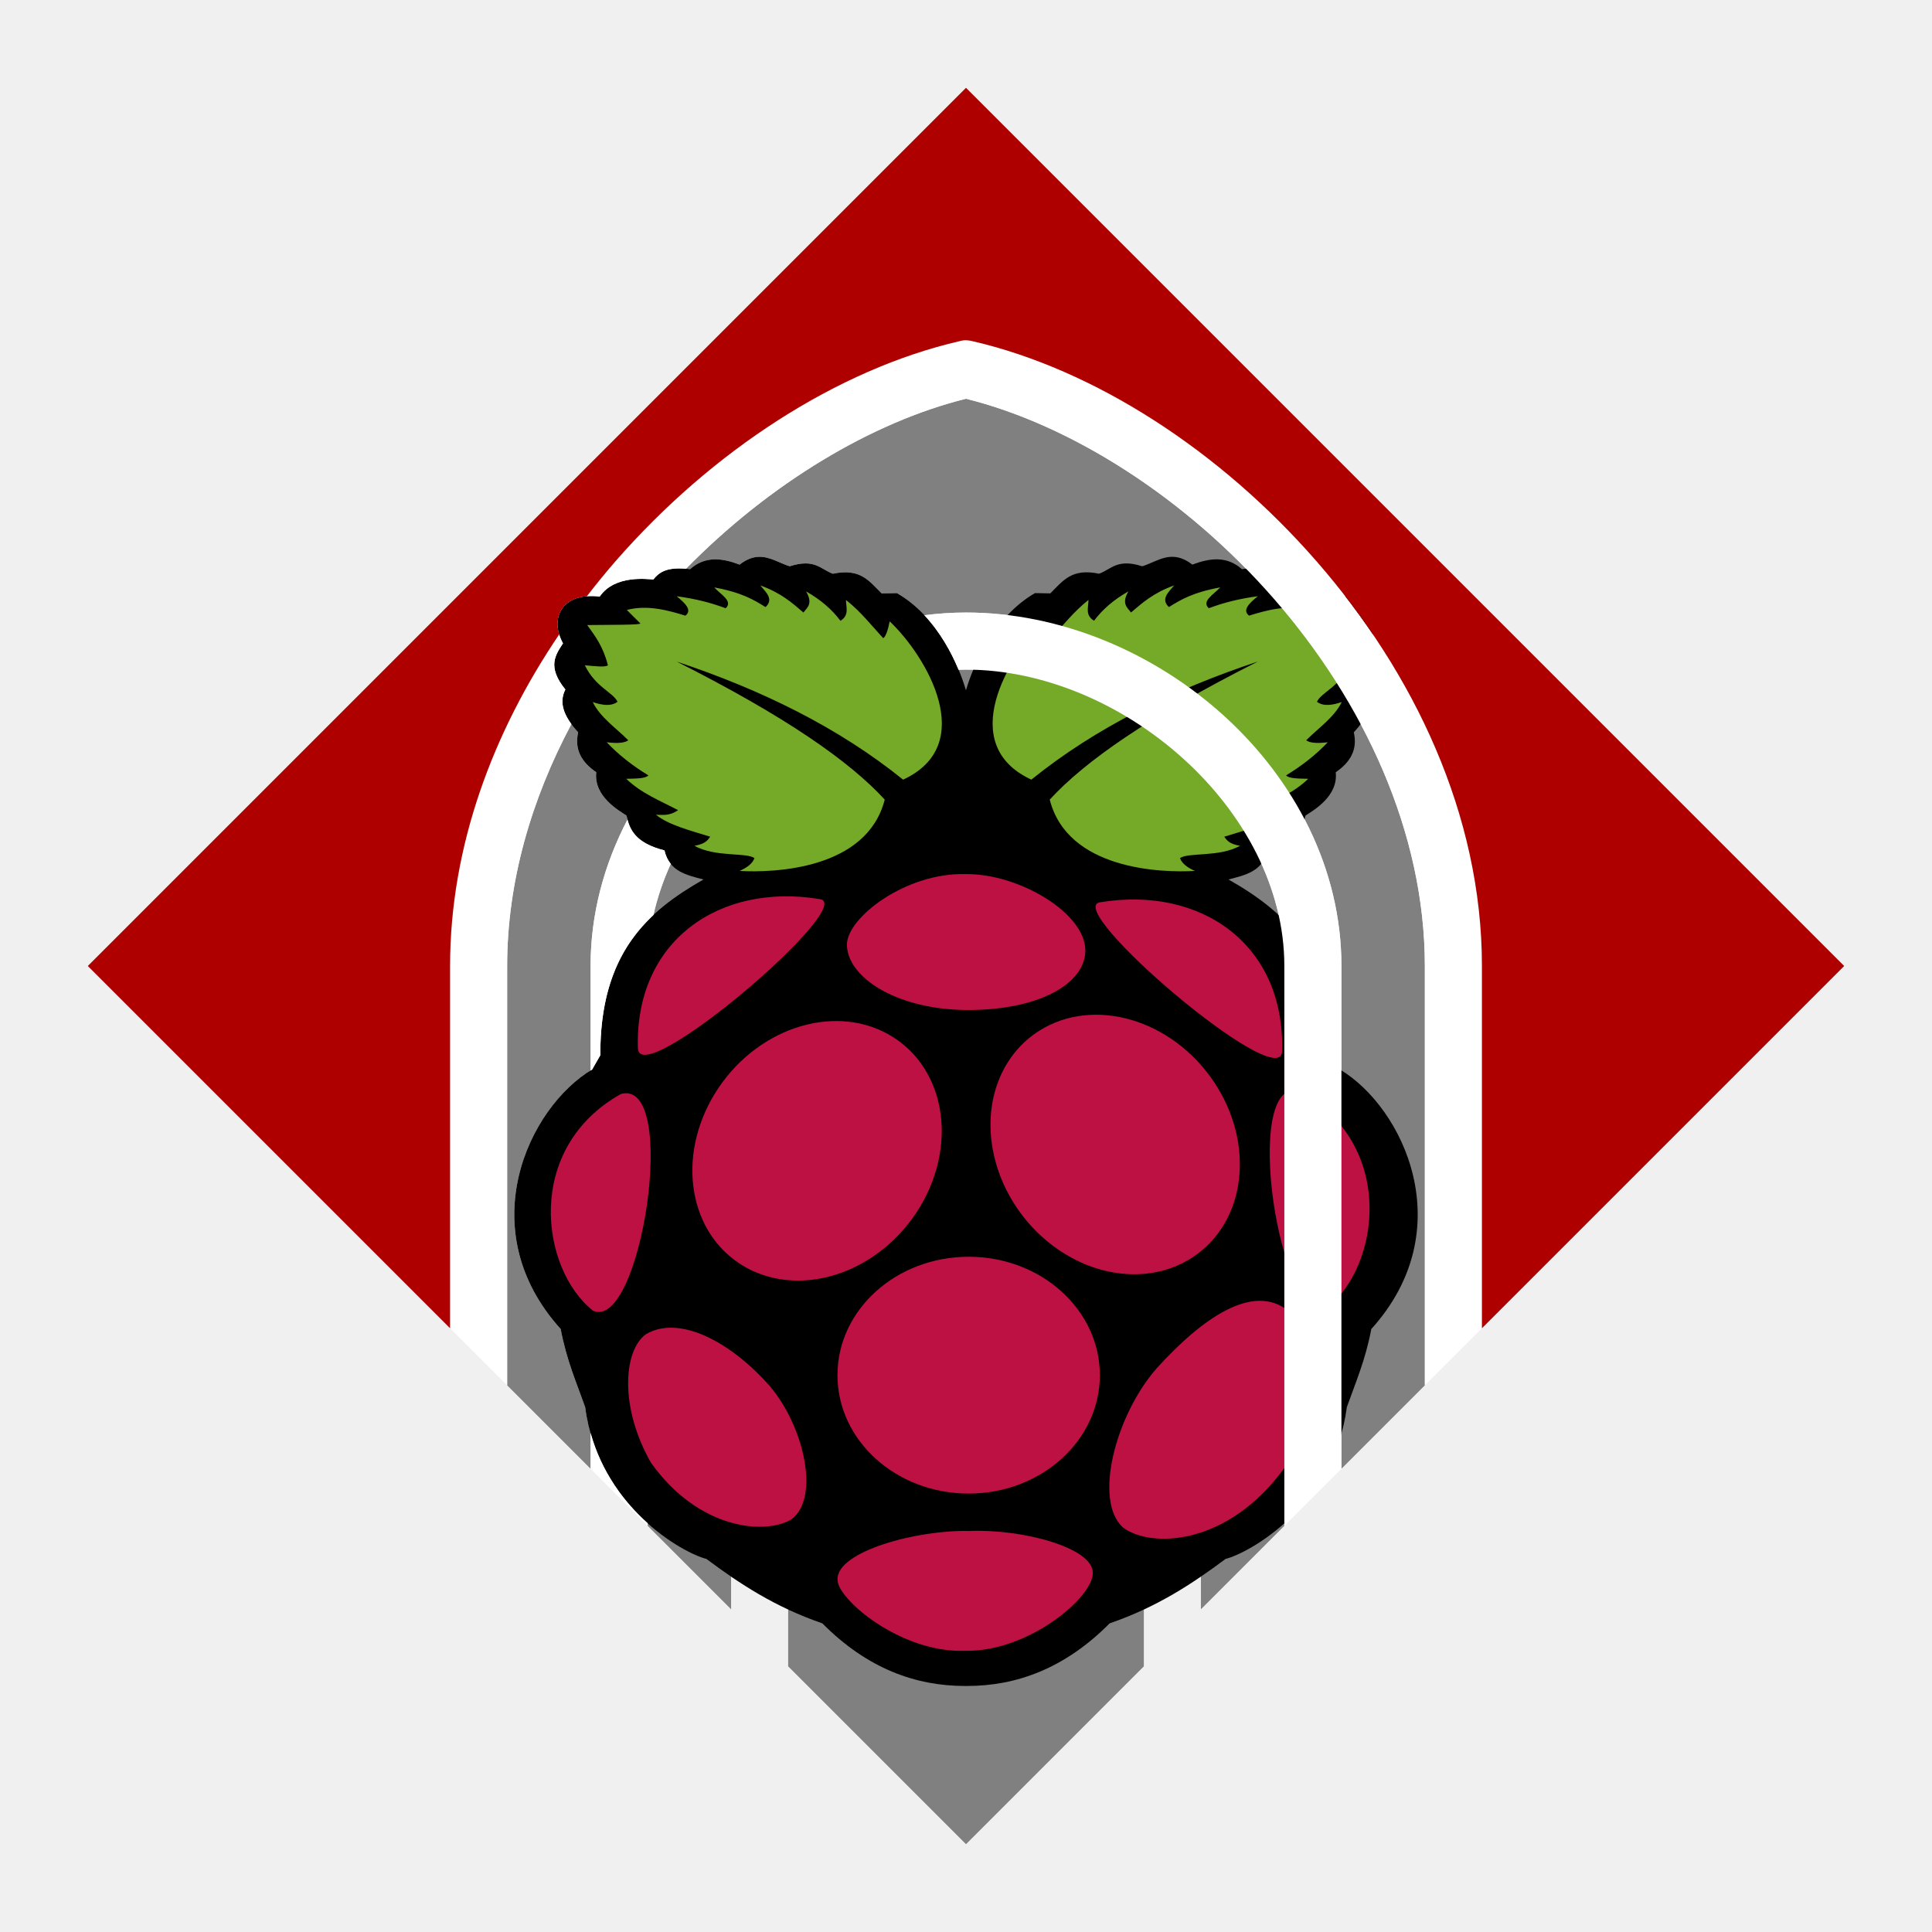
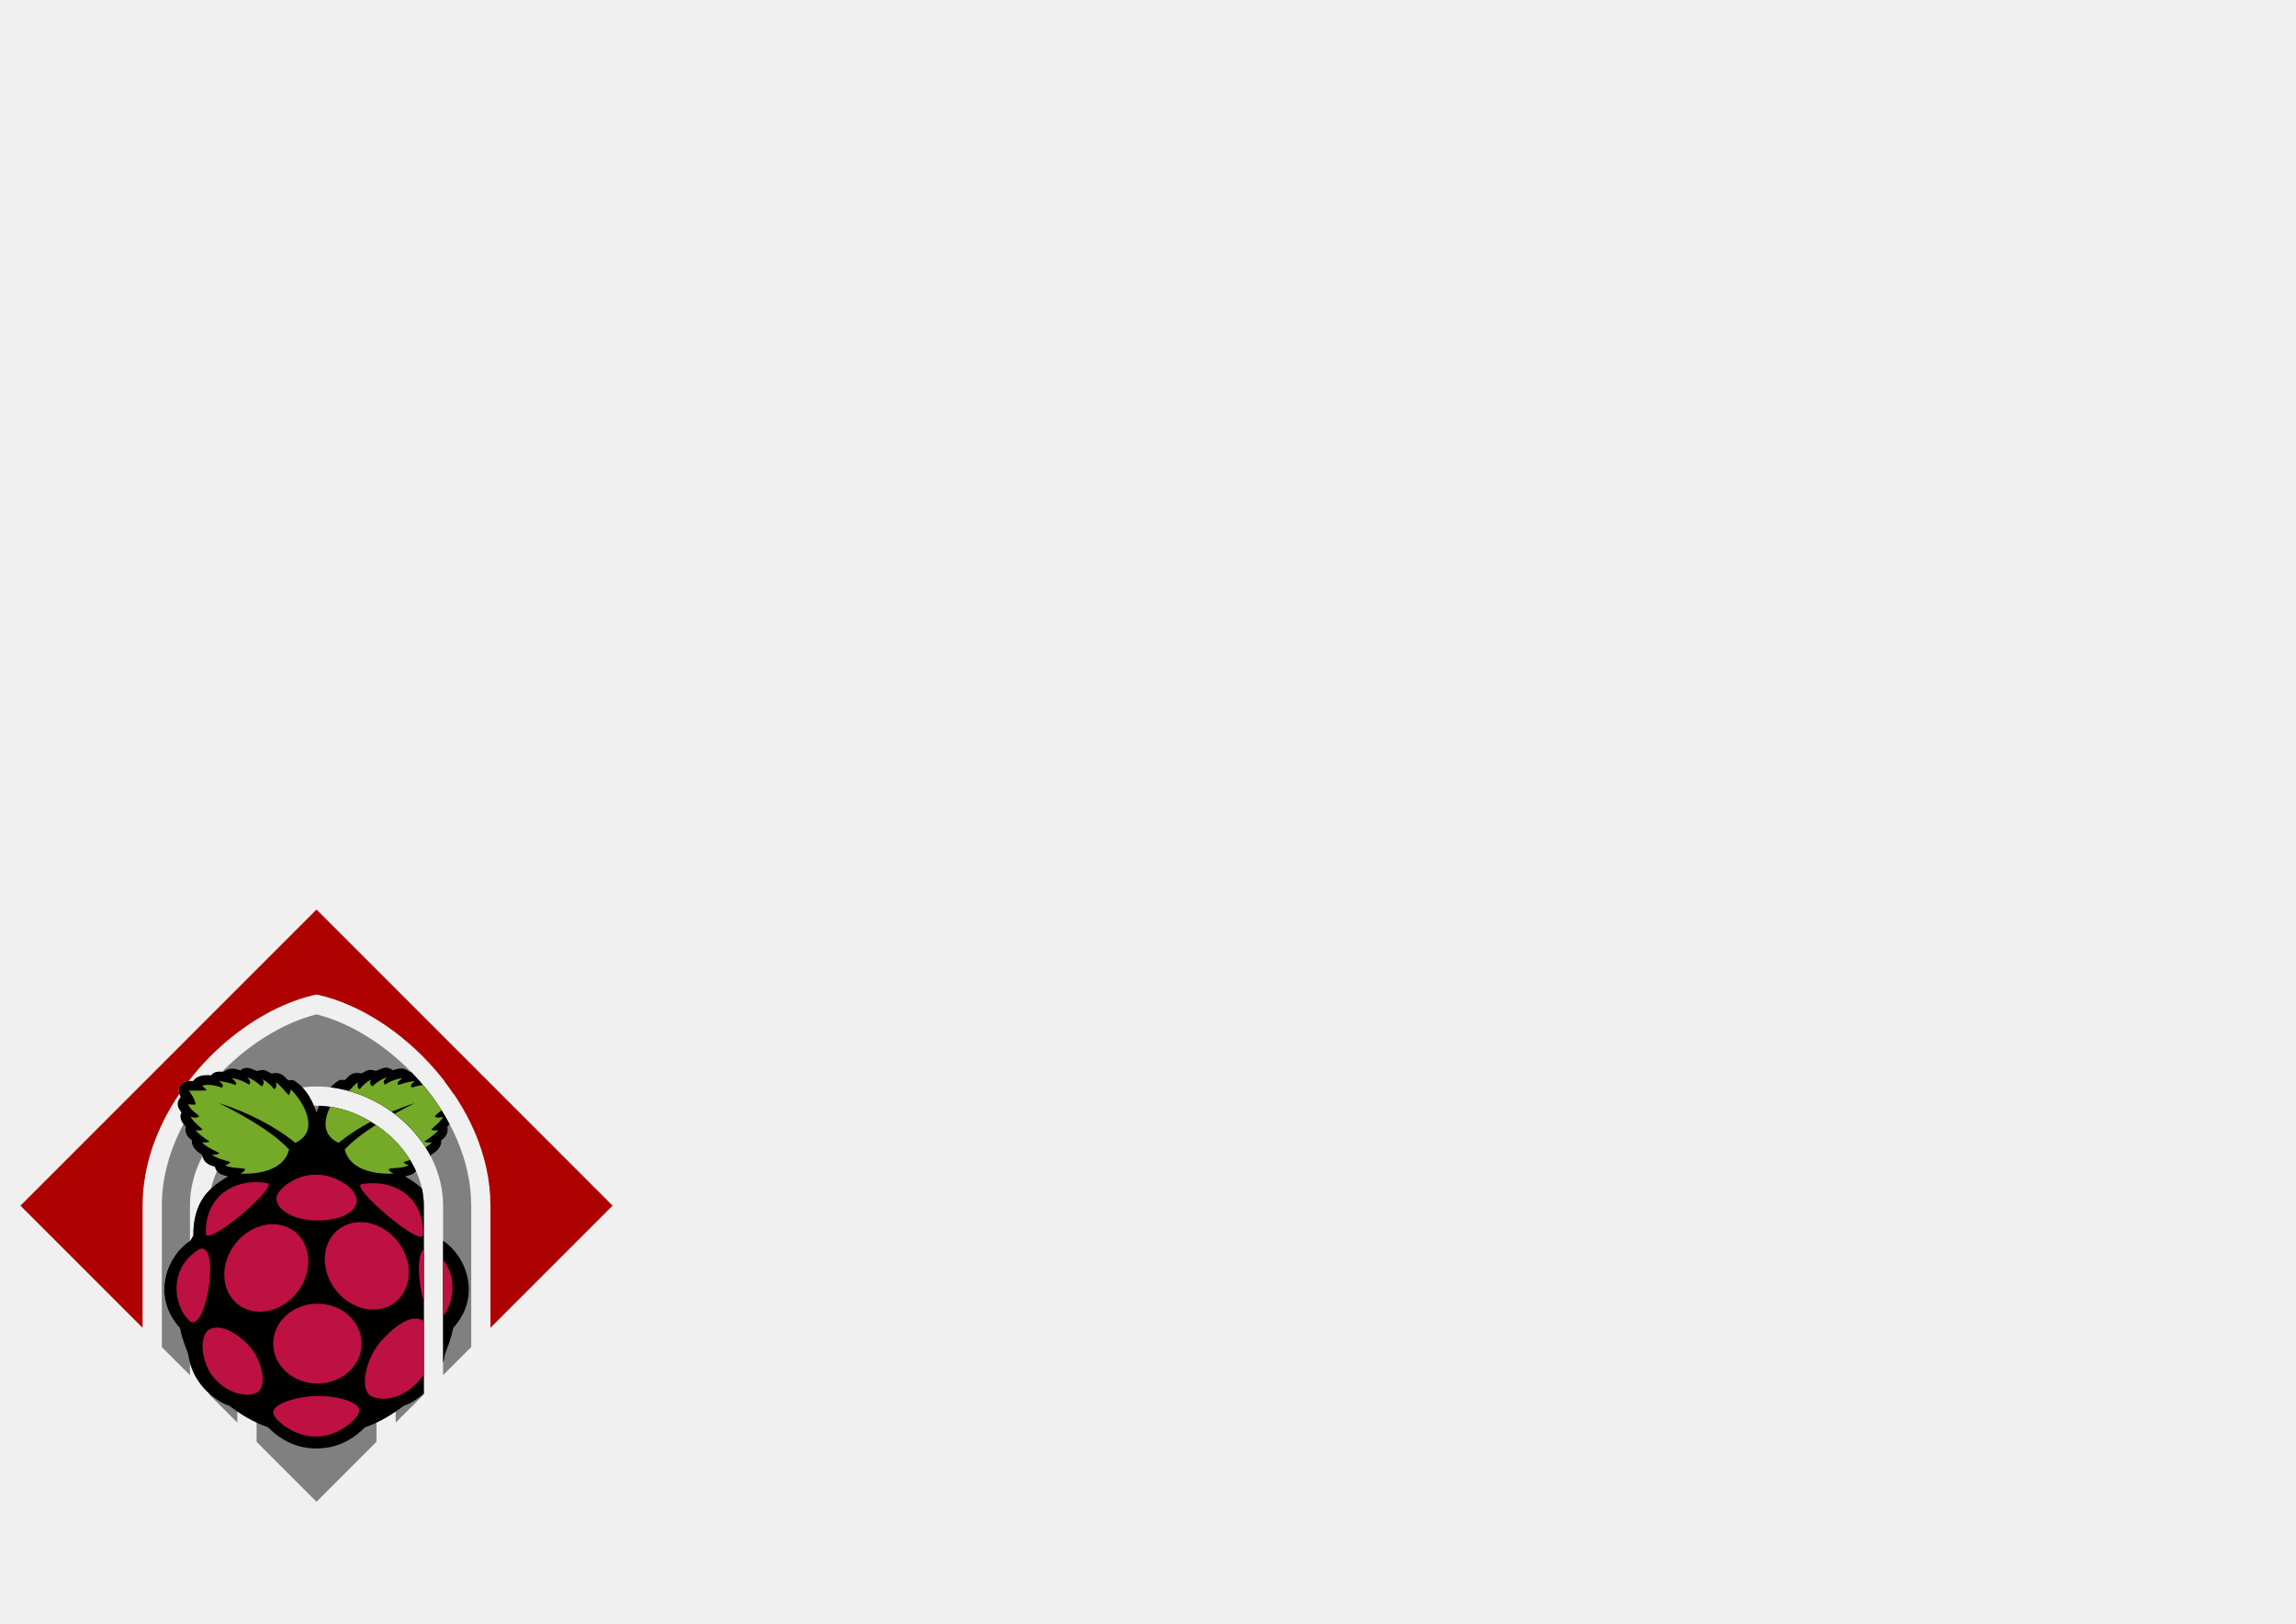
- <svg xmlns="http://www.w3.org/2000/svg" version="1.0" width="220" height="220" id="svg2">
+ <svg xmlns="http://www.w3.org/2000/svg" version="1.0" width="297mm" height="210mm" id="svg2">
  <defs id="defs5">
    <clipPath clipPathUnits="userSpaceOnUse" id="clipPath3661">
      <rect style="fill:#ffff00;stroke:none;stroke-width:0.879;stroke-miterlimit:4;stroke-dasharray:none" id="rect3663" width="325.008" height="882.422" x="-41.262" y="-89.833" />
    </clipPath>
  </defs>
-   <path style="opacity:1;fill:#808080;fill-opacity:1;fill-rule:evenodd;stroke:none;stroke-width:1px;stroke-linecap:butt;stroke-linejoin:miter;stroke-opacity:1" d="M 110 45.406 C 99.285 48.064 87.635 55.055 78.115 64.768 C 78.271 64.781 78.412 64.787 78.582 64.809 C 80.306 63.281 82.233 63.541 84.221 64.291 C 85.031 63.666 85.745 63.425 86.408 63.404 L 86.41 63.404 L 86.412 63.404 C 87.679 63.367 88.756 64.12 89.926 64.482 C 92.785 63.568 93.436 64.82 94.84 65.33 C 97.956 64.685 98.904 66.089 100.4 67.57 L 102.139 67.537 C 103.33 68.224 104.353 69.099 105.252 70.055 C 106.829 69.862 108.414 69.75 110 69.75 C 131.513 69.75 152.75 87.848 152.75 110 L 152.75 167.25 L 162.25 157.75 L 162.25 110 C 162.25 94.733 155.28 79.908 145.062 68.188 C 135.044 56.695 121.938 48.367 110 45.406 z M 65.064 82.447 C 60.497 91.02 57.75 100.422 57.75 110 L 57.75 157.75 L 67.25 167.25 L 67.25 163.154 C 66.991 162.225 66.768 161.264 66.633 160.236 C 65.635 157.422 64.514 154.879 63.846 151.338 C 53.697 140.121 60.05 126.355 67.25 121.904 L 67.25 110 C 67.25 104.058 68.795 98.416 71.453 93.33 C 71.413 93.178 71.373 93.027 71.342 92.873 C 70.48 92.301 67.592 90.699 67.895 87.939 C 66.278 86.831 65.377 85.407 65.836 83.391 C 65.536 83.066 65.288 82.754 65.064 82.447 z " id="path3565" />
-   <path style="opacity:1;fill:#808080;fill-opacity:1;fill-rule:evenodd;stroke:none;stroke-width:1px;stroke-linecap:butt;stroke-linejoin:miter;stroke-opacity:1" d="M 110,76.25 C 92.376,76.25 73.75,92.165 73.75,110 l 0,63.75 9.5,9.5 0,-33.25 c 0,-4.78 2.843,-9.301 7.219,-11.781 C 86.091,133.54 83.25,127.095 83.25,119.938 c 0,-7.635 3.245,-14.452 8.125,-19.188 4.88,-4.736 11.43,-7.562 18.625,-7.562 7.195,0 13.745,2.827 18.625,7.562 4.88,4.736 8.125,11.552 8.125,19.188 0,7.158 -2.841,13.602 -7.219,18.281 4.376,2.48 7.219,7 7.219,11.781 l 0,33.25 9.5,-9.5 0,-63.75 C 146.25,92.152 127.761,76.25 110,76.25 Z" id="path3563" />
-   <path style="opacity:1;fill:#808080;fill-opacity:1;fill-rule:evenodd;stroke:none;stroke-width:1px;stroke-linecap:butt;stroke-linejoin:miter;stroke-opacity:1" d="m 110,99.688 c -5.962,0 -11.529,2.644 -15.062,6.75 -3.518,4.088 -5.188,8.368 -5.188,13.5 0,5.132 1.614,9.348 5.188,13.5 0.901,1.047 1.931,1.981 3.062,2.812 l 0,6.5 c -4.671,0 -8.25,4.415 -8.25,7.25 l 0,39.75 20.25,20.25 20.25,-20.25 0,-39.75 c 0,-2.833 -3.583,-7.25 -8.25,-7.25 l 0,-6.5 c 0.007,-0.005 0.024,0.005 0.031,0 1.131,-0.831 2.153,-1.784 3.031,-2.812 3.474,-4.068 5.188,-8.368 5.188,-13.5 0,-5.132 -1.565,-9.301 -5.188,-13.5 -3.636,-4.215 -9.101,-6.75 -15.062,-6.75 z" id="path2410" />
-   <path d="m 86.411,63.405 c -0.664,0.02 -1.38,0.26 -2.191,0.887 -1.988,-0.75 -3.915,-1.011 -5.639,0.517 -2.661,-0.338 -3.526,0.359 -4.182,1.173 -0.584,-0.012 -4.372,-0.588 -6.109,1.948 -4.365,-0.506 -5.745,2.513 -4.181,5.328 -0.891,1.351 -1.815,2.685 0.27,5.26 -0.737,1.434 -0.28,2.99 1.457,4.873 -0.458,2.016 0.443,3.439 2.059,4.547 -0.302,2.759 2.585,4.363 3.447,4.935 0.331,1.608 1.021,3.125 4.319,3.964 0.544,2.396 2.526,2.81 4.445,3.312 -6.344,3.609 -11.784,8.358 -11.747,20.01 l -0.929,1.622 c -7.274,4.33 -13.818,18.246 -3.585,29.557 0.668,3.541 1.79,6.084 2.788,8.898 1.493,11.342 11.236,16.652 13.806,17.28 3.766,2.808 7.777,5.472 13.204,7.338 5.116,5.165 10.659,7.133 16.233,7.13 0.082,-5e-5 0.165,9e-4 0.247,0 5.573,0.003 11.116,-1.965 16.233,-7.13 5.427,-1.866 9.438,-4.53 13.204,-7.338 2.57,-0.628 12.313,-5.939 13.806,-17.28 0.998,-2.815 2.119,-5.358 2.788,-8.898 10.234,-11.312 3.689,-25.229 -3.585,-29.558 l -0.931,-1.622 c 0.037,-11.651 -5.403,-16.4 -11.747,-20.01 1.919,-0.503 3.901,-0.916 4.445,-3.312 3.298,-0.839 3.988,-2.356 4.319,-3.964 0.862,-0.572 3.75,-2.176 3.447,-4.935 1.616,-1.109 2.518,-2.531 2.059,-4.547 1.737,-1.883 2.195,-3.439 1.457,-4.873 2.085,-2.574 1.16,-3.909 0.27,-5.259 1.562,-2.815 0.184,-5.833 -4.183,-5.328 -1.736,-2.536 -5.523,-1.96 -6.108,-1.948 -0.655,-0.814 -1.52,-1.511 -4.181,-1.173 -1.724,-1.527 -3.651,-1.267 -5.639,-0.517 -2.36,-1.823 -3.922,-0.362 -5.707,0.191 -2.858,-0.914 -3.511,0.338 -4.915,0.848 -3.117,-0.645 -4.064,0.759 -5.558,2.24 l -1.738,-0.034 c -4.701,2.712 -7.036,8.233 -7.864,11.071 -0.828,-2.839 -3.158,-8.36 -7.858,-11.071 l -1.738,0.034 c -1.496,-1.481 -2.443,-2.885 -5.56,-2.24 -1.404,-0.51 -2.056,-1.762 -4.915,-0.848 -1.171,-0.363 -2.248,-1.116 -3.516,-1.078 z" id="path3342" style="fill:#000000" />
-   <path d="m 77.052,75.334 c 12.472,6.293 19.722,11.384 23.694,15.72 -2.034,7.98 -12.646,8.344 -16.526,8.12 0.794,-0.362 1.457,-0.795 1.692,-1.462 -0.974,-0.677 -4.426,-0.071 -6.836,-1.397 0.926,-0.188 1.359,-0.371 1.792,-1.039 -2.277,-0.711 -4.73,-1.323 -6.172,-2.501 0.778,0.009 1.505,0.17 2.522,-0.52 -2.04,-1.076 -4.216,-1.928 -5.907,-3.573 1.055,-0.025 2.191,-0.01 2.522,-0.39 -1.867,-1.132 -3.442,-2.391 -4.745,-3.768 1.476,0.174 2.099,0.024 2.456,-0.227 -1.411,-1.415 -3.197,-2.609 -4.049,-4.352 1.096,0.37 2.098,0.511 2.821,-0.032 -0.48,-1.059 -2.534,-1.683 -3.717,-4.158 1.153,0.109 2.377,0.246 2.622,0 -0.535,-2.135 -1.454,-3.335 -2.355,-4.579 2.469,-0.036 6.209,0.009 6.04,-0.195 L 71.379,69.456 c 2.411,-0.635 4.879,0.102 6.67,0.65 0.804,-0.621 -0.014,-1.407 -0.996,-2.209 2.049,0.268 3.901,0.729 5.575,1.364 0.894,-0.79 -0.581,-1.581 -1.294,-2.371 3.166,0.588 4.507,1.414 5.841,2.241 0.967,-0.907 0.055,-1.679 -0.597,-2.468 2.387,0.865 3.617,1.983 4.911,3.086 0.439,-0.58 1.115,-1.005 0.299,-2.404 1.695,0.956 2.971,2.083 3.916,3.345 1.049,-0.654 0.625,-1.547 0.631,-2.371 1.761,1.402 2.879,2.895 4.248,4.352 0.276,-0.196 0.517,-0.863 0.73,-1.916 4.202,3.99 10.14,14.041 1.526,18.026 C 95.507,82.864 86.752,78.562 77.049,75.335 Z" id="path3344" style="fill:#75a928" />
-   <path d="m 143.227,75.334 c -12.47,6.294 -19.72,11.384 -23.692,15.72 2.034,7.98 12.646,8.344 16.526,8.12 -0.794,-0.362 -1.457,-0.795 -1.692,-1.462 0.974,-0.677 4.426,-0.071 6.836,-1.397 -0.926,-0.188 -1.359,-0.371 -1.792,-1.039 2.277,-0.711 4.73,-1.323 6.172,-2.501 -0.778,0.009 -1.505,0.17 -2.522,-0.52 2.04,-1.076 4.216,-1.928 5.907,-3.573 -1.055,-0.025 -2.191,-0.01 -2.522,-0.39 1.867,-1.132 3.442,-2.391 4.745,-3.768 -1.476,0.174 -2.099,0.024 -2.456,-0.227 1.411,-1.415 3.197,-2.609 4.049,-4.352 -1.096,0.37 -2.098,0.511 -2.821,-0.032 0.479,-1.059 2.534,-1.683 3.717,-4.158 -1.153,0.109 -2.377,0.246 -2.622,0 0.536,-2.136 1.455,-3.336 2.356,-4.58 -2.469,-0.036 -6.209,0.009 -6.04,-0.195 l 1.526,-1.527 c -2.411,-0.635 -4.879,0.102 -6.67,0.65 -0.804,-0.621 0.014,-1.407 0.996,-2.209 -2.049,0.268 -3.901,0.729 -5.575,1.364 -0.894,-0.79 0.581,-1.581 1.294,-2.371 -3.166,0.588 -4.507,1.414 -5.841,2.241 -0.967,-0.907 -0.055,-1.679 0.597,-2.468 -2.387,0.865 -3.617,1.983 -4.911,3.086 -0.439,-0.58 -1.115,-1.005 -0.299,-2.404 -1.695,0.956 -2.971,2.083 -3.916,3.345 -1.049,-0.654 -0.625,-1.547 -0.63,-2.371 -1.761,1.402 -2.879,2.895 -4.248,4.352 -0.276,-0.196 -0.517,-0.863 -0.73,-1.916 -4.202,3.99 -10.14,14.041 -1.526,18.026 7.327,-5.919 16.082,-10.22 25.785,-13.447 z" id="path3346" style="fill:#75a928" />
-   <path d="m 125.243,156.592 a 14.939,13.483 0 1 1 -29.878,0 14.939,13.483 0 1 1 29.878,0 z" id="path3348" style="fill:#bc1142" />
-   <path d="M 101.66,118.075 A 13.301,15.588 37.669 1 1 84.229,143.893 13.301,15.588 37.669 0 1 101.66,118.075 Z" id="path3350" style="fill:#bc1142" />
-   <path d="m 118.367,117.357 a 15.588,13.301 52.331 1 0 17.431,25.818 15.588,13.301 52.331 0 0 -17.431,-25.818 z" id="path3352" style="fill:#bc1142" />
-   <path d="m 70.723,124.565 c 6.683,-1.753 2.256,27.061 -3.181,24.697 -5.981,-4.709 -7.908,-18.499 3.181,-24.697 z" id="path3354" style="fill:#bc1142" />
-   <path d="m 147.955,124.205 c -6.684,-1.753 -2.256,27.063 3.181,24.699 5.981,-4.709 7.908,-18.501 -3.181,-24.699 z" id="path3356" style="fill:#bc1142" />
-   <path d="m 125.248,102.748 c 11.533,-1.906 21.13,4.801 20.743,17.042 -0.379,4.693 -24.992,-16.343 -20.743,-17.042 z" id="path3358" style="fill:#bc1142" />
-   <path d="m 93.382,102.388 c -11.534,-1.906 -21.13,4.802 -20.743,17.042 0.379,4.693 24.992,-16.343 20.743,-17.042 z" id="path3360" style="fill:#bc1142" />
-   <path d="m 109.949,99.534 c -6.884,-0.175 -13.49,5 -13.506,8.002 -0.019,3.648 5.442,7.382 13.553,7.477 8.282,0.058 13.567,-2.989 13.594,-6.754 0.03,-4.265 -7.533,-8.792 -13.641,-8.726 z" id="path3362" style="fill:#bc1142" />
-   <path d="m 110.37,174.334 c 6.001,-0.256 14.054,1.892 14.07,4.742 0.1,2.768 -7.303,9.021 -14.468,8.9 -7.42,0.313 -14.697,-5.949 -14.601,-8.12 -0.111,-3.183 9.035,-5.668 14.999,-5.522 z" id="path3364" style="fill:#bc1142" />
-   <path d="m 87.673,157.855 c 3.926,4.63 5.716,12.764 2.44,15.162 -3.1,1.83 -10.628,1.077 -15.979,-6.447 -3.609,-6.313 -3.144,-12.738 -0.61,-14.625 3.789,-2.259 9.643,0.792 14.149,5.91 z" id="path3366" style="fill:#bc1142" />
-   <path d="m 131.682,155.846 c -4.623,5.3 -7.197,14.967 -3.825,18.08 3.225,2.419 11.881,2.081 18.275,-6.603 4.643,-5.832 3.087,-15.573 0.435,-18.159 -3.94,-2.983 -9.595,0.834 -14.886,6.681 z" id="path3368" style="fill:#bc1142" />
-   <path style="opacity:1;fill:#ffffff;fill-opacity:1;fill-rule:evenodd;stroke:none;stroke-width:6.5;stroke-linecap:round;stroke-linejoin:round;stroke-miterlimit:4;stroke-dasharray:none;stroke-opacity:1" d="M 110 69.75 C 108.414 69.75 106.829 69.862 105.252 70.055 C 107.089 72.009 108.347 74.32 109.152 76.273 C 109.435 76.265 109.718 76.25 110 76.25 C 127.761 76.25 146.25 92.152 146.25 110 L 146.25 173.75 L 152.75 167.25 L 152.75 110 C 152.75 87.848 131.513 69.75 110 69.75 z M 71.453 93.33 C 68.795 98.416 67.25 104.058 67.25 110 L 67.25 121.904 C 67.31 121.867 67.369 121.817 67.43 121.781 L 68.359 120.158 C 68.334 112.259 70.831 107.537 74.416 104.188 C 74.864 102.194 75.527 100.247 76.385 98.367 C 76.062 97.97 75.808 97.479 75.662 96.838 C 72.679 96.079 71.833 94.764 71.453 93.33 z M 67.25 163.154 L 67.25 167.25 L 73.75 173.75 L 73.75 173.451 C 71.126 171.107 68.521 167.713 67.25 163.154 z " id="path3544" />
-   <path style="opacity:1;fill:#ffffff;fill-opacity:1;fill-rule:evenodd;stroke:none;stroke-width:6.5;stroke-linecap:round;stroke-linejoin:round;stroke-miterlimit:4;stroke-dasharray:none;stroke-opacity:1" d="M 109.75 38.75 C 109.592 38.77 109.435 38.801 109.281 38.844 C 95.407 42.046 81.095 51.283 70.062 63.938 C 68.946 65.219 67.872 66.546 66.826 67.896 C 67.271 67.86 67.757 67.868 68.291 67.93 C 70.028 65.394 73.816 65.971 74.4 65.982 C 75.014 65.22 75.832 64.571 78.115 64.768 C 87.635 55.055 99.285 48.064 110 45.406 C 121.938 48.367 135.044 56.695 145.062 68.188 C 155.28 79.908 162.25 94.733 162.25 110 L 162.25 157.75 L 168.75 151.25 L 168.75 110 C 168.75 92.767 160.97 76.592 149.938 63.938 C 138.905 51.283 124.593 42.046 110.719 38.844 C 110.402 38.764 110.076 38.732 109.75 38.75 z M 63.676 72.24 C 56.151 83.346 51.25 96.337 51.25 110 L 51.25 151.25 L 57.75 157.75 L 57.75 110 C 57.75 100.423 60.501 91.023 65.068 82.451 C 63.991 80.98 63.768 79.706 64.379 78.518 C 62.294 75.942 63.218 74.609 64.109 73.258 C 63.921 72.919 63.779 72.578 63.676 72.24 z " id="path3546" />
-   <path style="opacity:1;fill:#af0000;fill-opacity:1;fill-rule:evenodd;stroke:none;stroke-width:1px;stroke-linecap:butt;stroke-linejoin:miter;stroke-opacity:1" d="M 110 10 L 10 110 L 51.25 151.25 L 51.25 110 C 51.25 96.337 56.151 83.346 63.676 72.24 C 63.028 70.112 64.072 68.124 66.826 67.896 C 67.872 66.546 68.946 65.219 70.062 63.938 C 81.095 51.283 95.407 42.046 109.281 38.844 C 109.435 38.801 109.592 38.77 109.75 38.75 C 110.076 38.732 110.402 38.764 110.719 38.844 C 124.593 42.046 138.905 51.283 149.938 63.938 C 160.97 76.592 168.75 92.767 168.75 110 L 168.75 151.25 L 210 110 L 110 10 z " id="path3567" />
+   <g id="g3645" transform="matrix(1.447458,0,0,1.447458,-4.474576,430.1284)">
+     <path id="path3565" d="m 110,45.406 c -10.715,2.658 -22.365,9.649 -31.885,19.361 0.155,0.013 0.297,0.019 0.467,0.041 1.724,-1.527 3.651,-1.268 5.639,-0.518 0.81,-0.625 1.524,-0.866 2.188,-0.887 l 0.002,0 0.002,0 c 1.266,-0.037 2.344,0.716 3.514,1.078 2.86,-0.914 3.51,0.338 4.914,0.848 3.117,-0.645 4.065,0.759 5.561,2.24 l 1.738,-0.033 c 1.191,0.687 2.214,1.561 3.113,2.518 C 106.829,69.862 108.414,69.75 110,69.75 c 21.513,0 42.75,18.098 42.75,40.25 l 0,57.25 9.5,-9.5 0,-47.75 c 0,-15.267 -6.97,-30.092 -17.188,-41.812 C 135.044,56.695 121.938,48.367 110,45.406 Z M 65.064,82.447 C 60.497,91.02 57.75,100.422 57.75,110 l 0,47.75 9.5,9.5 0,-4.096 c -0.259,-0.93 -0.482,-1.89 -0.617,-2.918 -0.998,-2.815 -2.119,-5.358 -2.787,-8.898 C 53.697,140.121 60.05,126.355 67.25,121.904 L 67.25,110 c 0,-5.942 1.545,-11.584 4.203,-16.67 -0.04,-0.152 -0.08,-0.303 -0.111,-0.457 -0.862,-0.572 -3.75,-2.174 -3.447,-4.934 -1.616,-1.109 -2.517,-2.533 -2.059,-4.549 -0.3,-0.325 -0.548,-0.637 -0.771,-0.943 z" style="opacity:1;fill:#808080;fill-opacity:1;fill-rule:evenodd;stroke:none;stroke-width:1px;stroke-linecap:butt;stroke-linejoin:miter;stroke-opacity:1" />
+     <path id="path3563" d="M 110,76.25 C 92.376,76.25 73.75,92.165 73.75,110 l 0,63.75 9.5,9.5 0,-33.25 c 0,-4.78 2.843,-9.301 7.219,-11.781 C 86.091,133.54 83.25,127.095 83.25,119.938 c 0,-7.635 3.245,-14.452 8.125,-19.188 4.88,-4.736 11.43,-7.562 18.625,-7.562 7.195,0 13.745,2.827 18.625,7.562 4.88,4.736 8.125,11.552 8.125,19.188 0,7.158 -2.841,13.602 -7.219,18.281 4.376,2.48 7.219,7 7.219,11.781 l 0,33.25 9.5,-9.5 0,-63.75 C 146.25,92.152 127.761,76.25 110,76.25 Z" style="opacity:1;fill:#808080;fill-opacity:1;fill-rule:evenodd;stroke:none;stroke-width:1px;stroke-linecap:butt;stroke-linejoin:miter;stroke-opacity:1" />
+     <path id="path2410" d="m 110,99.688 c -5.962,0 -11.529,2.644 -15.062,6.75 -3.518,4.088 -5.188,8.368 -5.188,13.5 0,5.132 1.614,9.348 5.188,13.5 0.901,1.047 1.931,1.981 3.062,2.812 l 0,6.5 c -4.671,0 -8.25,4.415 -8.25,7.25 l 0,39.75 20.25,20.25 20.25,-20.25 0,-39.75 c 0,-2.833 -3.583,-7.25 -8.25,-7.25 l 0,-6.5 c 0.007,-0.005 0.024,0.005 0.031,0 1.131,-0.831 2.153,-1.784 3.031,-2.812 3.474,-4.068 5.188,-8.368 5.188,-13.5 0,-5.132 -1.565,-9.301 -5.188,-13.5 -3.636,-4.215 -9.101,-6.75 -15.062,-6.75 z" style="opacity:1;fill:#808080;fill-opacity:1;fill-rule:evenodd;stroke:none;stroke-width:1px;stroke-linecap:butt;stroke-linejoin:miter;stroke-opacity:1" />
+     <path id="path3342" d="m 86.408,63.404 c -0.663,0.021 -1.378,0.261 -2.188,0.887 -1.988,-0.75 -3.915,-1.01 -5.639,0.518 -0.17,-0.022 -0.311,-0.028 -0.467,-0.041 -0.001,-1.21e-4 -0.003,1.2e-4 -0.004,0 -1.425,-0.122 -2.278,0.085 -2.867,0.443 -0.114,0.07 -0.22,0.145 -0.316,0.225 -0.201,0.168 -0.371,0.353 -0.527,0.547 -0.146,-0.003 -0.493,-0.041 -0.957,-0.057 -1.393,-0.048 -3.85,0.102 -5.152,2.004 -0.267,-0.031 -0.522,-0.048 -0.766,-0.053 -0.179,-0.004 -0.345,0.005 -0.512,0.014 -0.061,0.003 -0.128,9.33e-4 -0.188,0.006 -2.754,0.228 -3.798,2.215 -3.15,4.344 0.014,0.045 0.034,0.09 0.049,0.135 0.042,0.124 0.084,0.248 0.137,0.373 0.072,0.17 0.154,0.341 0.248,0.51 -0.891,1.351 -1.815,2.685 0.27,5.26 -0.084,0.163 -0.148,0.329 -0.201,0.496 -0.022,0.07 -0.034,0.141 -0.051,0.211 -0.022,0.094 -0.042,0.188 -0.055,0.283 -0.011,0.09 -0.017,0.182 -0.02,0.273 -0.003,0.078 -4.5e-5,0.157 0.004,0.236 0.005,0.099 0.012,0.2 0.027,0.301 0.009,0.063 0.026,0.126 0.039,0.189 0.132,0.613 0.442,1.256 0.945,1.943 0,0 0,0.002 0,0.002 0.223,0.305 0.47,0.615 0.768,0.938 -0.458,2.016 0.442,3.44 2.059,4.549 -0.302,2.759 2.585,4.362 3.447,4.934 0.032,0.154 0.071,0.306 0.111,0.457 8.95e-4,0.003 0.003,0.006 0.004,0.01 0.016,0.06 0.037,0.118 0.055,0.178 0.022,0.07 0.042,0.141 0.066,0.211 0.003,0.007 0.005,0.014 0.008,0.021 0.019,0.054 0.038,0.108 0.059,0.162 0.042,0.109 0.093,0.217 0.145,0.324 0.037,0.075 0.075,0.151 0.117,0.225 0.057,0.101 0.121,0.199 0.189,0.297 0.053,0.075 0.11,0.149 0.17,0.223 0.025,0.031 0.055,0.061 0.082,0.092 0.047,0.056 0.092,0.112 0.145,0.166 0.002,0.002 0.006,0.004 0.008,0.006 0.084,0.085 0.179,0.168 0.275,0.25 0.08,0.068 0.159,0.136 0.248,0.201 0.126,0.092 0.269,0.179 0.416,0.266 0.004,0.003 0.007,0.005 0.012,0.008 0.086,0.051 0.166,0.103 0.26,0.152 0.002,8.81e-4 0.004,0.001 0.006,0.002 0.175,0.091 0.376,0.174 0.578,0.258 0.102,0.042 0.191,0.087 0.301,0.127 0.323,0.118 0.674,0.23 1.066,0.33 0.059,0.259 0.14,0.484 0.23,0.699 0.002,0.004 0.002,0.008 0.004,0.012 0.02,0.046 0.037,0.096 0.059,0.141 4.03e-4,8.36e-4 0.002,0.001 0.002,0.002 0.002,0.005 0.005,0.009 0.008,0.014 7.42e-4,0.001 0.001,0.003 0.002,0.004 0.12,0.245 0.26,0.464 0.418,0.658 0.883,1.086 2.317,1.413 3.723,1.781 -2.043,1.162 -3.989,2.448 -5.691,4.039 -0.005,0.004 -0.009,0.009 -0.014,0.014 -0.409,0.383 -0.801,0.788 -1.18,1.209 -0.004,0.004 -0.008,0.009 -0.012,0.014 -0.086,0.096 -0.172,0.193 -0.256,0.291 -0.041,0.048 -0.082,0.098 -0.123,0.146 -0.093,0.108 -0.186,0.215 -0.275,0.326 -0.004,0.005 -0.008,0.009 -0.012,0.014 -0.21,0.263 -0.414,0.534 -0.611,0.812 -0.002,0.003 -0.004,0.005 -0.006,0.008 -0.094,0.132 -0.181,0.272 -0.271,0.408 -0.14,0.211 -0.277,0.426 -0.41,0.646 -0.001,0.002 -0.003,0.004 -0.004,0.006 -0.085,0.141 -0.17,0.283 -0.252,0.428 -0.197,0.349 -0.387,0.707 -0.564,1.08 -0.041,0.086 -0.079,0.178 -0.119,0.266 -0.15,0.329 -0.291,0.667 -0.426,1.016 -0.048,0.124 -0.097,0.247 -0.143,0.373 -0.149,0.411 -0.291,0.834 -0.418,1.273 -0.002,0.006 -0.002,0.012 -0.004,0.018 -9.89e-4,0.003 -0.003,0.006 -0.004,0.01 -0.032,0.11 -0.058,0.226 -0.088,0.338 -0.003,0.011 -0.005,0.024 -0.008,0.035 -0.098,0.367 -0.189,0.743 -0.271,1.131 -0.001,0.005 -0.003,0.01 -0.004,0.016 -0.029,0.139 -0.059,0.277 -0.086,0.418 -0.001,0.006 -0.003,0.013 -0.004,0.019 -0.098,0.51 -0.185,1.032 -0.254,1.578 -0.005,0.036 -0.007,0.075 -0.012,0.111 -0.064,0.521 -0.112,1.064 -0.148,1.619 -4.88e-4,0.007 -0.002,0.014 -0.002,0.021 -0.01,0.15 -0.018,0.301 -0.025,0.453 -0.031,0.607 -0.053,1.225 -0.051,1.873 l -0.93,1.623 c -0.061,0.036 -0.119,0.086 -0.18,0.123 -7.2,4.451 -13.553,18.217 -3.404,29.434 0.668,3.541 1.789,6.084 2.787,8.898 0.135,1.027 0.358,1.989 0.617,2.918 0.002,0.007 0.004,0.013 0.006,0.019 0.149,0.531 0.319,1.043 0.502,1.543 0.06,0.163 0.127,0.317 0.189,0.477 0.133,0.336 0.268,0.671 0.414,0.992 0.085,0.187 0.176,0.367 0.266,0.549 0.135,0.275 0.272,0.545 0.416,0.809 0.105,0.191 0.211,0.379 0.32,0.564 0.138,0.235 0.279,0.465 0.424,0.691 0.126,0.197 0.253,0.392 0.383,0.582 0.133,0.194 0.27,0.38 0.406,0.566 0.144,0.197 0.287,0.395 0.436,0.584 0.144,0.183 0.292,0.356 0.439,0.531 0.14,0.167 0.278,0.34 0.42,0.5 0.206,0.232 0.415,0.452 0.625,0.67 0.076,0.079 0.152,0.165 0.229,0.242 0.019,0.019 0.037,0.041 0.057,0.06 0.004,0.004 0.008,0.008 0.012,0.012 0.306,0.307 0.617,0.596 0.926,0.873 0.011,0.01 0.021,0.022 0.031,0.031 2.747,2.454 5.494,3.774 6.689,4.066 3.766,2.808 7.778,5.472 13.205,7.338 5.116,5.165 10.659,7.132 16.232,7.129 0.082,-5e-5 0.164,9e-4 0.246,0 5.573,0.003 11.116,-1.964 16.232,-7.129 5.427,-1.866 9.439,-4.53 13.205,-7.338 1.195,-0.292 3.942,-1.614 6.689,-4.068 l 0,-30.881 0,-17.996 0,-14.572 c 0,-0.511 -0.019,-1.021 -0.049,-1.529 -0.022,-0.352 -0.056,-0.703 -0.092,-1.053 -0.014,-0.137 -0.025,-0.274 -0.041,-0.41 -0.054,-0.46 -0.118,-0.919 -0.195,-1.375 -4.4e-4,-0.003 -0.002,-0.005 -0.002,-0.008 -2.1e-4,-0.001 2.2e-4,-0.003 0,-0.004 -0.082,-0.479 -0.176,-0.954 -0.281,-1.428 -1.704,-1.594 -3.652,-2.881 -5.697,-4.045 1.412,-0.37 2.852,-0.699 3.734,-1.797 -2.4e-4,-5.28e-4 2.4e-4,-0.001 0,-0.002 -0.35,-0.77 -0.732,-1.528 -1.143,-2.273 -0.408,-0.74 -0.846,-1.467 -1.311,-2.18 -0.004,-0.006 -0.006,-0.012 -0.01,-0.018 -0.007,-0.011 -0.016,-0.022 -0.023,-0.033 -0.462,-0.707 -0.949,-1.399 -1.463,-2.076 -0.522,-0.688 -1.07,-1.359 -1.641,-2.014 -1.137,-1.304 -2.367,-2.539 -3.676,-3.693 -0.005,-0.005 -0.01,-0.009 -0.016,-0.014 -0.008,-0.007 -0.017,-0.012 -0.025,-0.02 -1.301,-1.145 -2.679,-2.212 -4.117,-3.186 -0.006,-0.004 -0.011,-0.009 -0.018,-0.014 -0.008,-0.006 -0.017,-0.01 -0.025,-0.016 -1.446,-0.976 -2.952,-1.861 -4.504,-2.641 -1.555,-0.782 -3.155,-1.458 -4.783,-2.02 -0.006,-0.002 -0.011,-0.006 -0.018,-0.008 -0.007,-0.002 -0.014,-0.003 -0.021,-0.006 -1.628,-0.559 -3.284,-1.001 -4.953,-1.316 -1.676,-0.316 -3.366,-0.504 -5.051,-0.551 -0.362,0.873 -0.643,1.679 -0.834,2.334 -0.191,-0.655 -0.473,-1.462 -0.834,-2.334 -0.003,9.5e-5 -0.007,-9.4e-5 -0.01,0 -0.805,-1.953 -2.063,-4.265 -3.9,-6.219 0.007,-7.96e-4 0.013,-0.001 0.019,-0.002 -0.902,-0.96 -1.94,-1.828 -3.133,-2.516 l -1.738,0.033 C 98.904,66.089 97.956,64.685 94.84,65.33 93.436,64.82 92.785,63.568 89.926,64.482 88.756,64.12 87.679,63.367 86.412,63.404 l -0.002,0 -0.002,0 z m 46.998,0 c -1.191,0.032 -2.219,0.733 -3.334,1.078 -2.858,-0.914 -3.512,0.338 -4.916,0.848 -3.117,-0.645 -4.064,0.759 -5.559,2.24 l -1.738,-0.033 c -1.19,0.687 -2.228,1.554 -3.129,2.512 0.005,5.53e-4 0.009,0.001 0.014,0.002 0.873,0.106 1.743,0.24 2.609,0.402 1.742,0.326 3.464,0.763 5.158,1.305 0.847,0.271 1.685,0.567 2.516,0.889 2.481,0.961 4.881,2.143 7.164,3.523 0.009,0.005 0.018,0.01 0.027,0.016 0.007,0.004 0.014,0.009 0.021,0.014 2.27,1.376 4.419,2.946 6.416,4.686 0.012,0.01 0.025,0.019 0.037,0.029 0.011,0.01 0.022,0.021 0.033,0.031 2,1.749 3.841,3.666 5.488,5.729 1.657,2.075 3.113,4.293 4.334,6.633 0.038,-0.145 0.077,-0.289 0.107,-0.436 0.862,-0.572 3.75,-2.174 3.447,-4.934 1.616,-1.109 2.517,-2.533 2.059,-4.549 0.3,-0.326 0.549,-0.638 0.773,-0.945 -2.713,-5.091 -6.066,-9.889 -9.873,-14.256 -1.026,-1.177 -2.091,-2.312 -3.178,-3.42 -0.156,0.013 -0.299,0.019 -0.469,0.041 -1.724,-1.527 -3.651,-1.268 -5.639,-0.518 -0.885,-0.684 -1.657,-0.906 -2.371,-0.887 z m 19.768,4.492 c 1.093,1.412 2.144,2.859 3.148,4.342 0.646,-2.128 -0.395,-4.114 -3.148,-4.342 z m -0.424,54.006 0,6.324 0,19.068 0,15.857 c 0.259,-0.929 0.482,-1.889 0.617,-2.916 0.998,-2.815 2.119,-5.358 2.787,-8.898 10.148,-11.217 3.796,-24.984 -3.404,-29.436 z" style="fill:#000000" />
+     <path style="fill:#75a928" id="path3344" d="m 77.052,75.334 c 12.472,6.293 19.722,11.384 23.694,15.72 -2.034,7.98 -12.646,8.344 -16.526,8.12 0.794,-0.362 1.457,-0.795 1.692,-1.462 -0.974,-0.677 -4.426,-0.071 -6.836,-1.397 0.926,-0.188 1.359,-0.371 1.792,-1.039 -2.277,-0.711 -4.73,-1.323 -6.172,-2.501 0.778,0.009 1.505,0.17 2.522,-0.52 -2.04,-1.076 -4.216,-1.928 -5.907,-3.573 1.055,-0.025 2.191,-0.01 2.522,-0.39 -1.867,-1.132 -3.442,-2.391 -4.745,-3.768 1.476,0.174 2.099,0.024 2.456,-0.227 -1.411,-1.415 -3.197,-2.609 -4.049,-4.352 1.096,0.37 2.098,0.511 2.821,-0.032 -0.48,-1.059 -2.534,-1.683 -3.717,-4.158 1.153,0.109 2.377,0.246 2.622,0 -0.535,-2.135 -1.454,-3.335 -2.355,-4.579 2.469,-0.036 6.209,0.009 6.04,-0.195 L 71.379,69.456 c 2.411,-0.635 4.879,0.102 6.67,0.65 0.804,-0.621 -0.014,-1.407 -0.996,-2.209 2.049,0.268 3.901,0.729 5.575,1.364 0.894,-0.79 -0.581,-1.581 -1.294,-2.371 3.166,0.588 4.507,1.414 5.841,2.241 0.967,-0.907 0.055,-1.679 -0.597,-2.468 2.387,0.865 3.617,1.983 4.911,3.086 0.439,-0.58 1.115,-1.005 0.299,-2.404 1.695,0.956 2.971,2.083 3.916,3.345 1.049,-0.654 0.625,-1.547 0.631,-2.371 1.761,1.402 2.879,2.895 4.248,4.352 0.276,-0.196 0.517,-0.863 0.73,-1.916 4.202,3.99 10.14,14.041 1.526,18.026 C 95.507,82.864 86.752,78.562 77.049,75.335 Z" />
+     <path id="path3346" d="m 133.705,66.662 c -2.387,0.865 -3.618,1.983 -4.912,3.086 -0.439,-0.58 -1.115,-1.005 -0.299,-2.404 -1.695,0.956 -2.972,2.083 -3.916,3.346 -1.049,-0.654 -0.625,-1.547 -0.631,-2.371 -1.208,0.962 -2.115,1.965 -3.006,2.971 0.639,0.178 1.275,0.371 1.906,0.578 0.006,0.002 0.012,0.004 0.018,0.006 0.006,0.002 0.012,0.004 0.018,0.006 0.632,0.208 1.258,0.431 1.881,0.668 0.628,0.239 1.25,0.491 1.867,0.758 0.617,0.267 1.228,0.546 1.834,0.84 0.605,0.294 1.204,0.601 1.797,0.922 0.592,0.32 1.178,0.654 1.756,1 0.578,0.346 1.149,0.704 1.711,1.074 0.563,0.371 1.116,0.754 1.662,1.148 2.534,-1.071 5.142,-2.058 7.832,-2.953 -2.515,1.27 -4.765,2.479 -6.871,3.654 0.515,0.393 1.022,0.797 1.52,1.211 0.002,0.002 0.005,0.004 0.008,0.006 0.294,0.244 0.576,0.5 0.863,0.752 0.197,0.173 0.4,0.34 0.594,0.516 0.008,0.007 0.016,0.014 0.023,0.021 0.455,0.413 0.899,0.836 1.336,1.266 0.015,0.015 0.032,0.03 0.047,0.045 6.5e-4,6.46e-4 0.001,0.001 0.002,0.002 0.459,0.453 0.906,0.917 1.344,1.389 0.434,0.467 0.855,0.943 1.268,1.428 0.005,0.006 0.011,0.012 0.016,0.018 0.001,0.001 0.003,0.003 0.004,0.004 0.416,0.489 0.818,0.988 1.211,1.494 0.382,0.492 0.75,0.993 1.109,1.5 0.011,0.016 0.024,0.031 0.035,0.047 0.005,0.006 0.009,0.013 0.014,0.02 0.353,0.501 0.693,1.012 1.023,1.527 0.011,0.017 0.023,0.032 0.033,0.049 0.768,-0.46 1.51,-0.96 2.168,-1.6 -1.055,-0.025 -2.191,-0.011 -2.521,-0.391 1.867,-1.132 3.442,-2.391 4.746,-3.768 -1.476,0.174 -2.1,0.025 -2.457,-0.227 1.411,-1.415 3.197,-2.61 4.049,-4.354 -1.096,0.37 -2.098,0.512 -2.82,-0.031 0.311,-0.686 1.282,-1.198 2.25,-2.141 -1.484,-2.347 -3.105,-4.612 -4.836,-6.789 0,0 -0.002,-0.002 -0.002,-0.002 -0.462,-0.581 -0.933,-1.152 -1.41,-1.719 -1.379,0.134 -2.676,0.518 -3.734,0.842 -0.804,-0.621 0.015,-1.407 0.996,-2.209 -2.049,0.268 -3.902,0.728 -5.576,1.363 -0.894,-0.79 0.581,-1.581 1.295,-2.371 -3.166,0.588 -4.507,1.415 -5.84,2.242 -0.967,-0.907 -0.055,-1.679 0.598,-2.469 z m -14.734,4.092 c -0.009,0.009 -0.02,0.02 -0.029,0.029 0.012,0.003 0.025,0.005 0.037,0.008 -0.003,-0.013 -0.005,-0.024 -0.008,-0.037 z m -4.318,5.857 c -2.243,4.395 -2.827,9.571 2.791,12.17 3.344,-2.701 6.998,-5.052 10.891,-7.131 -3.716,-2.235 -7.764,-3.87 -11.902,-4.723 -0.589,-0.121 -1.181,-0.227 -1.773,-0.316 -0.002,-2.89e-4 -0.004,2.89e-4 -0.006,0 z m 15.391,6.125 c -4.814,3.074 -8.226,5.827 -10.508,8.318 2.034,7.98 12.645,8.343 16.525,8.119 -0.794,-0.362 -1.458,-0.795 -1.693,-1.461 0.974,-0.677 4.426,-0.071 6.836,-1.396 -0.926,-0.188 -1.358,-0.37 -1.791,-1.039 0.733,-0.229 1.475,-0.453 2.205,-0.684 -0.72,-1.163 -1.511,-2.291 -2.367,-3.377 -0.417,-0.529 -0.85,-1.046 -1.297,-1.555 -0.028,-0.032 -0.056,-0.064 -0.084,-0.096 -0.435,-0.492 -0.883,-0.974 -1.344,-1.445 -0.009,-0.01 -0.018,-0.02 -0.027,-0.029 -0.006,-0.006 -0.013,-0.011 -0.019,-0.018 -1.946,-1.985 -4.112,-3.78 -6.436,-5.338 z" style="fill:#75a928" />
+     <path style="fill:#bc1142" id="path3348" d="m 125.243,156.592 a 14.939,13.483 0 1 1 -29.878,0 14.939,13.483 0 1 1 29.878,0 z" />
+     <path style="fill:#bc1142" id="path3350" d="M 101.66,118.075 A 13.301,15.588 37.669 1 1 84.229,143.893 13.301,15.588 37.669 0 1 101.66,118.075 Z" />
+     <path style="fill:#bc1142" id="path3352" d="m 118.367,117.357 a 15.588,13.301 52.331 1 0 17.431,25.818 15.588,13.301 52.331 0 0 -17.431,-25.818 z" />
+     <path style="fill:#bc1142" id="path3354" d="m 70.723,124.565 c 6.683,-1.753 2.256,27.061 -3.181,24.697 -5.981,-4.709 -7.908,-18.499 3.181,-24.697 z" />
+     <path style="fill:#bc1142" id="path3358" d="m 125.248,102.748 c 11.533,-1.906 21.13,4.801 20.743,17.042 -0.379,4.693 -24.992,-16.343 -20.743,-17.042 z" />
+     <path style="fill:#bc1142" id="path3360" d="m 93.382,102.388 c -11.534,-1.906 -21.13,4.802 -20.743,17.042 0.379,4.693 24.992,-16.343 20.743,-17.042 z" />
+     <path style="fill:#bc1142" id="path3362" d="m 109.949,99.534 c -6.884,-0.175 -13.49,5 -13.506,8.002 -0.019,3.648 5.442,7.382 13.553,7.477 8.282,0.058 13.567,-2.989 13.594,-6.754 0.03,-4.265 -7.533,-8.792 -13.641,-8.726 z" />
+     <path style="fill:#bc1142" id="path3364" d="m 110.37,174.334 c 6.001,-0.256 14.054,1.892 14.07,4.742 0.1,2.768 -7.303,9.021 -14.468,8.9 -7.42,0.313 -14.697,-5.949 -14.601,-8.12 -0.111,-3.183 9.035,-5.668 14.999,-5.522 z" />
+     <path style="fill:#bc1142" id="path3366" d="m 87.673,157.855 c 3.926,4.63 5.716,12.764 2.44,15.162 -3.1,1.83 -10.628,1.077 -15.979,-6.447 -3.609,-6.313 -3.144,-12.738 -0.61,-14.625 3.789,-2.259 9.643,0.792 14.149,5.91 z" />
+     <path id="path3567" d="m 110,10 -100,100 41.25,41.25 0,-41.25 c 0,-13.663 4.901,-26.654 12.426,-37.76 -0.648,-2.129 0.396,-4.116 3.15,-4.344 1.046,-1.351 2.119,-2.678 3.236,-3.959 11.032,-12.655 25.344,-21.892 39.219,-25.094 0.154,-0.043 0.31,-0.074 0.469,-0.094 0.326,-0.018 0.652,0.014 0.969,0.094 13.875,3.202 28.186,12.439 39.219,25.094 C 160.97,76.592 168.75,92.767 168.75,110 l 0,41.25 L 210,110 110,10 Z" style="opacity:1;fill:#af0000;fill-opacity:1;fill-rule:evenodd;stroke:none;stroke-width:1px;stroke-linecap:butt;stroke-linejoin:miter;stroke-opacity:1" />
+     <path id="path3617" d="m 143.322,148.127 c -3.501,0.089 -7.673,3.332 -11.641,7.717 l 0,0.002 c -4.623,5.3 -7.197,14.967 -3.824,18.08 3.225,2.419 11.881,2.081 18.275,-6.604 0.043,-0.053 0.076,-0.112 0.117,-0.166 l 0,-18.193 c -0.902,-0.589 -1.883,-0.863 -2.928,-0.836 z" style="fill:#bc1142" />
+     <path id="path3638" d="m 146.25,124.572 c -2.479,2.109 -1.919,11.477 0,17.996 l 0,-17.996 z m 6.5,3.654 0,19.068 c 3.691,-4.556 4.813,-13.002 0,-19.068 z" style="fill:#bc1142" />
+   </g>
</svg>
